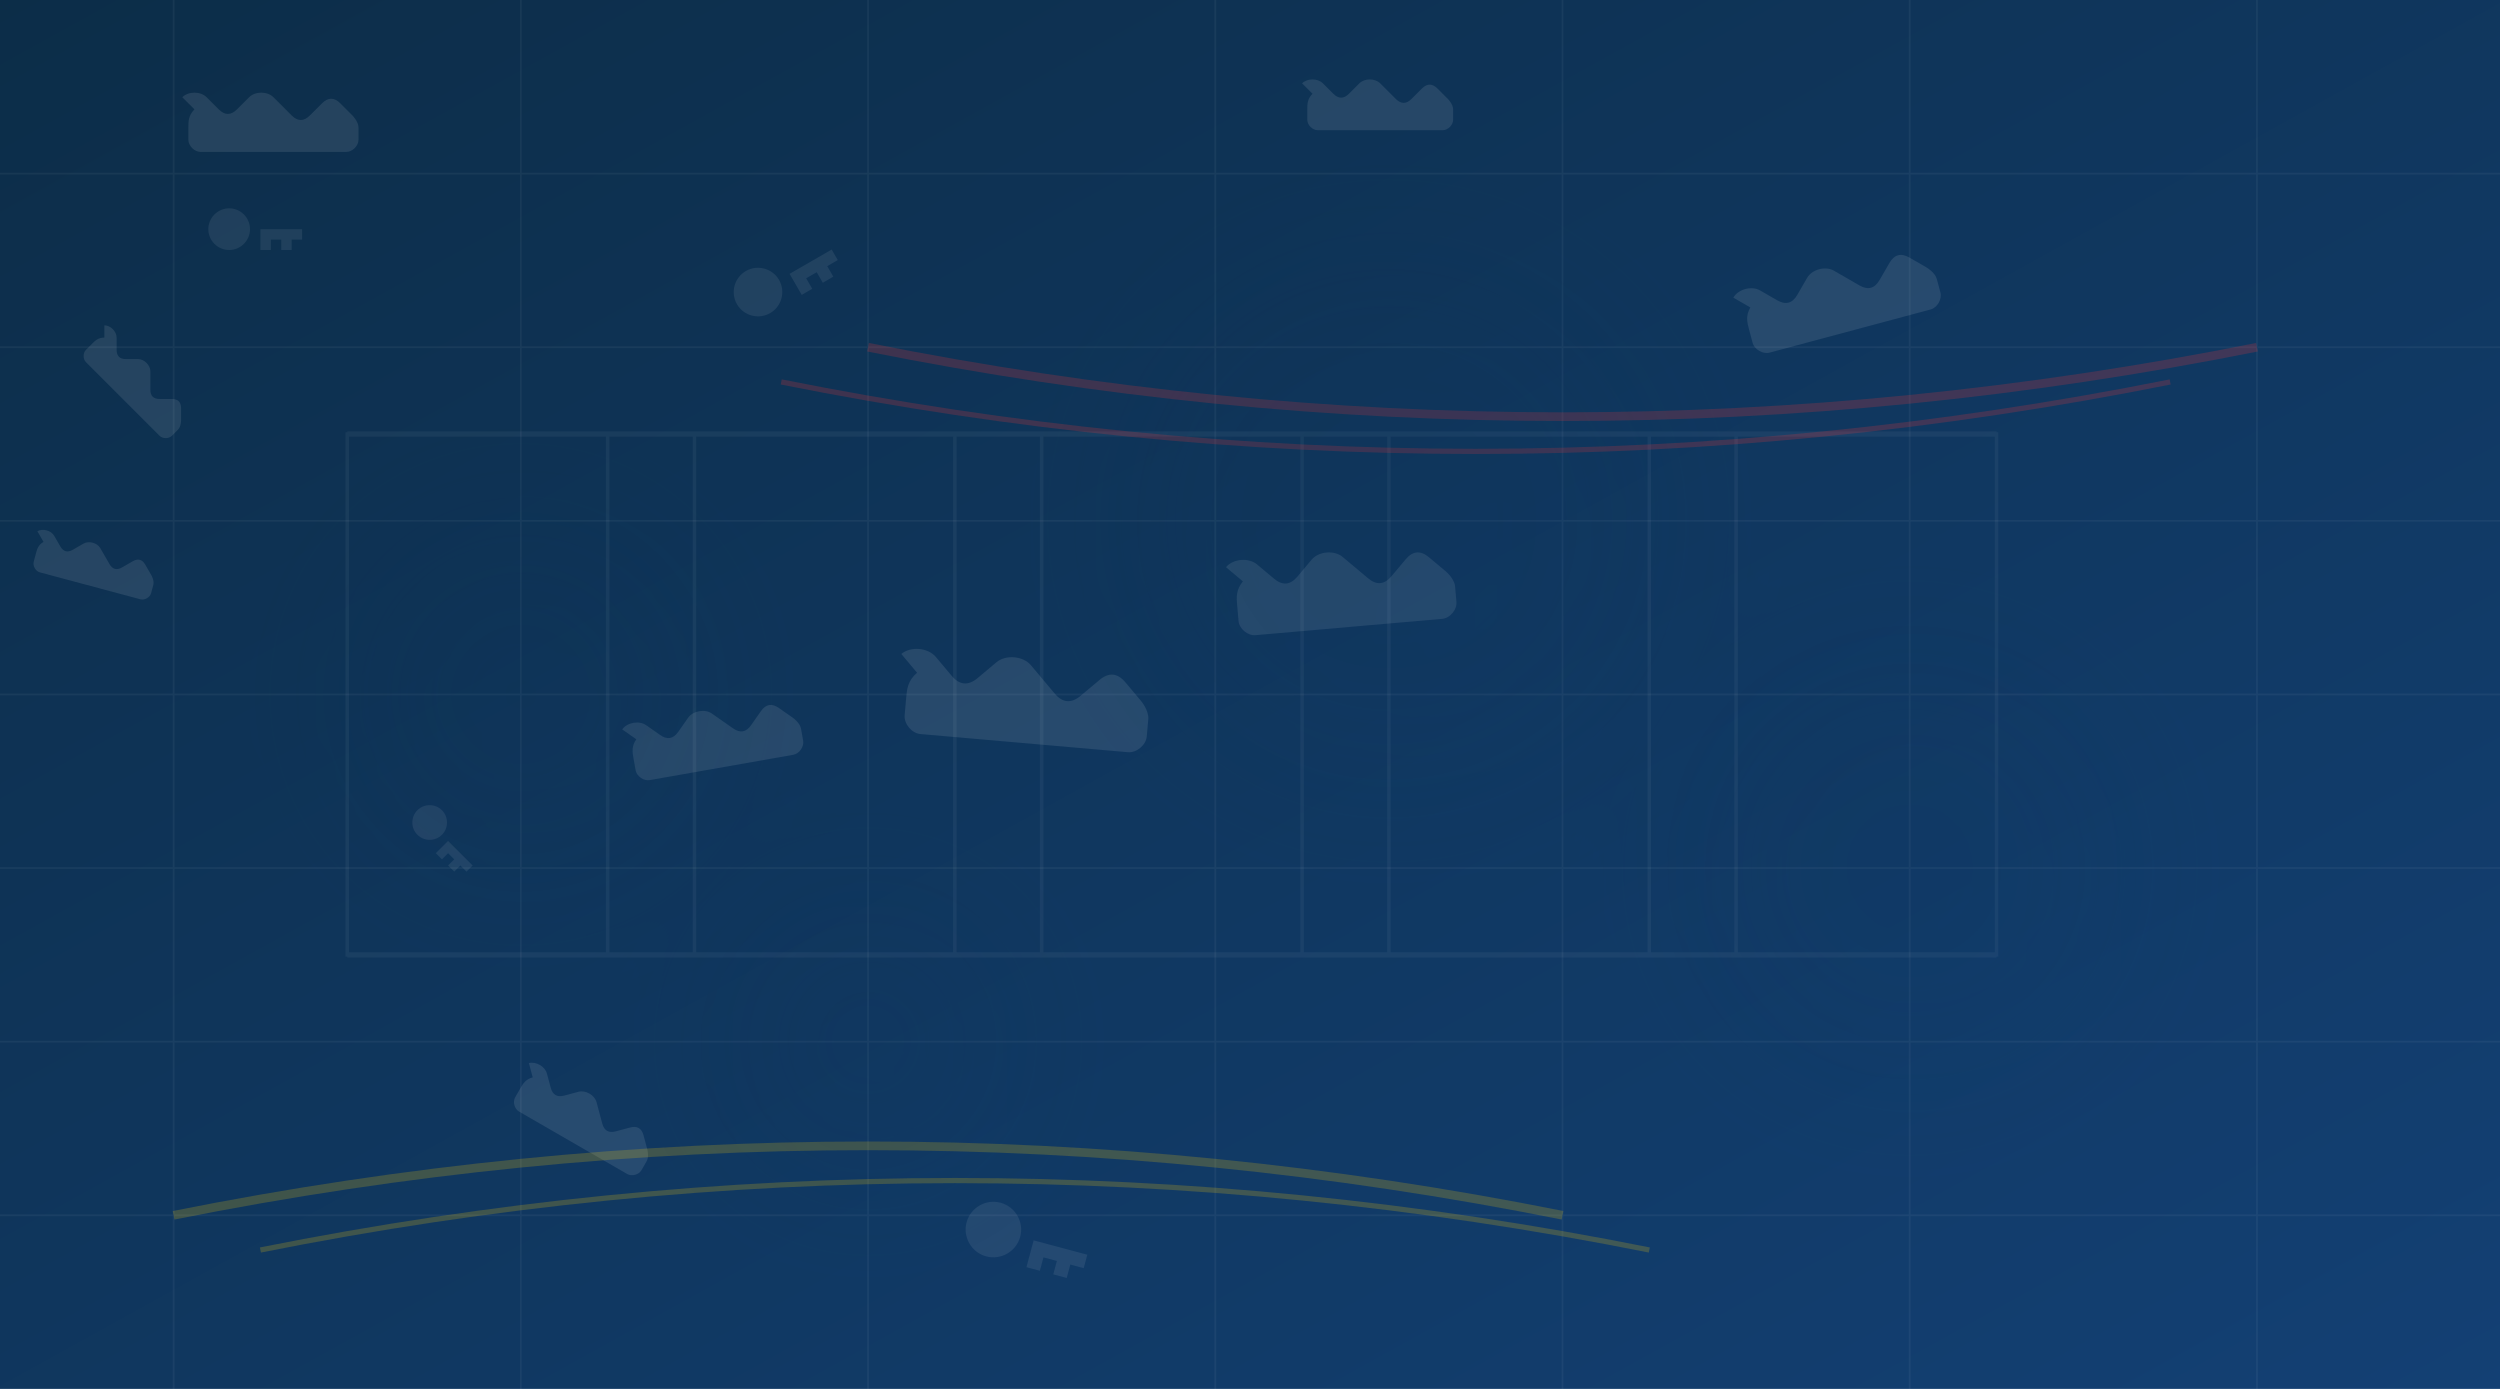
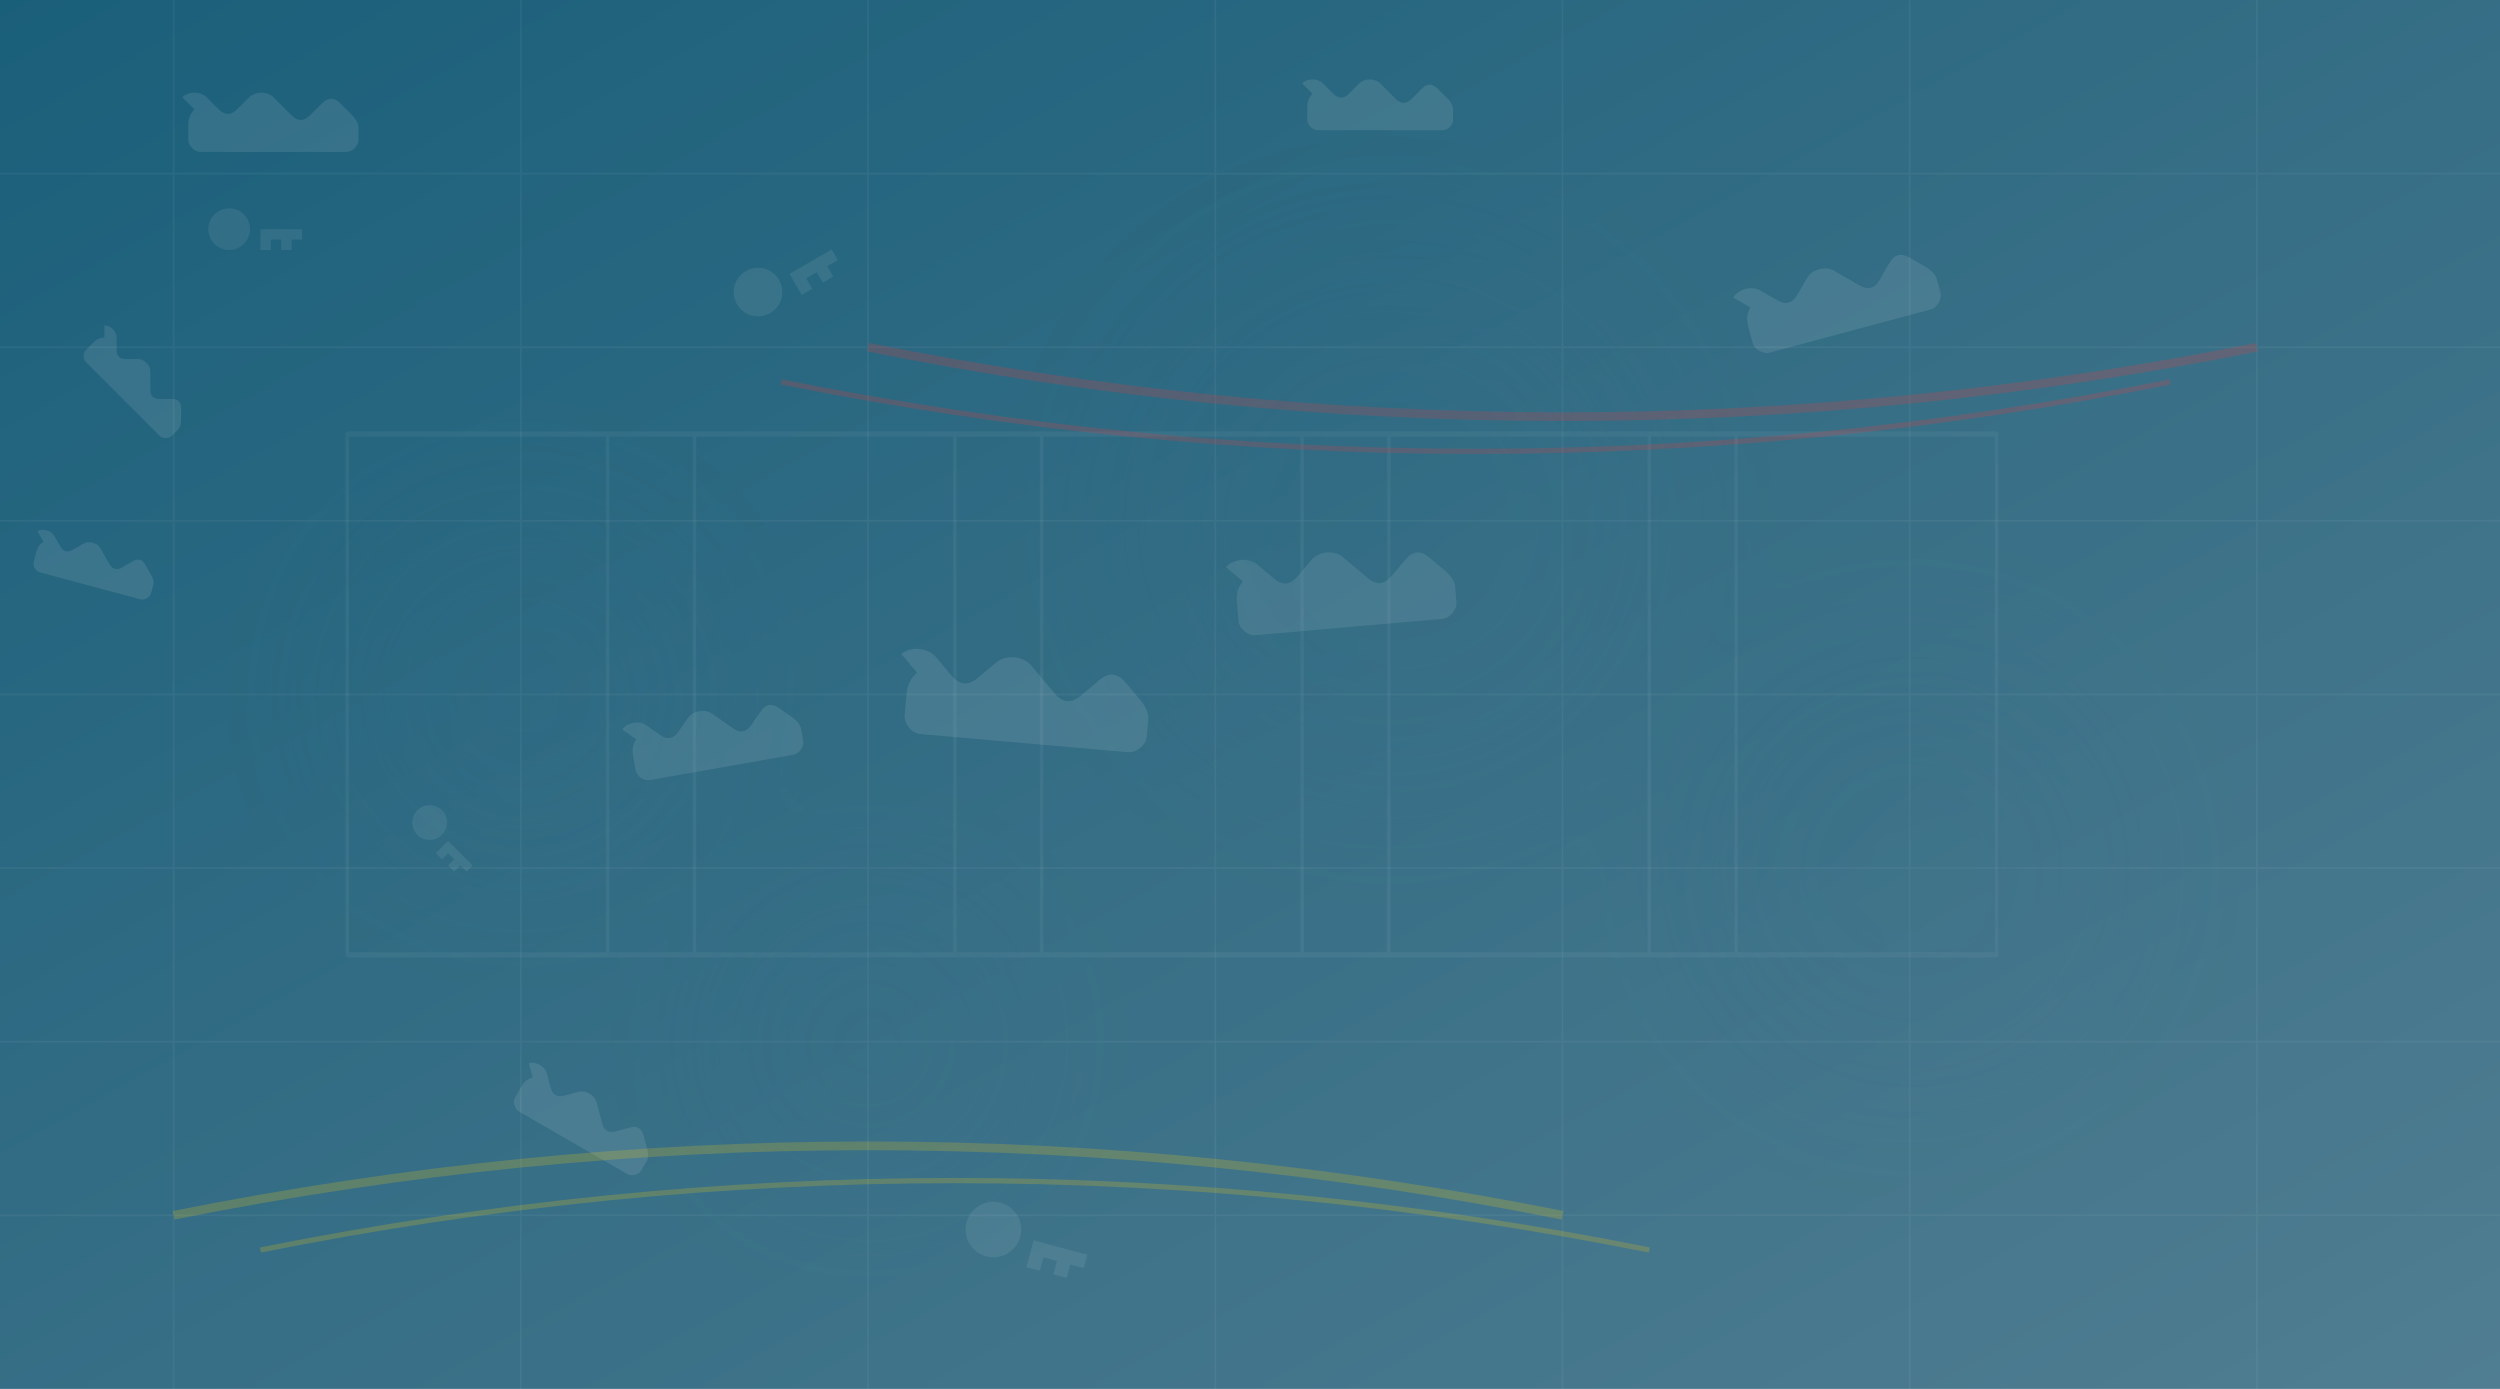
<svg xmlns="http://www.w3.org/2000/svg" width="1440" height="800" viewBox="0 0 1440 800">
  <defs>
    <linearGradient id="bgGradient" x1="0%" y1="0%" x2="100%" y2="100%">
-       <stop offset="0%" stop-color="#0c2d48" stop-opacity="1" />
-       <stop offset="100%" stop-color="#134074" stop-opacity="1" />
+       <stop offset="0%" stop-color="#1a5f7a" stop-opacity="1" />
+       <stop offset="100%" stop-color="#507d91" stop-opacity="1" />
    </linearGradient>
    <path id="carPath" d="M50,30 C55,25 65,25 70,30 L80,40 C85,45 90,45 95,40 L105,30 C110,25 120,25 125,30 L140,45 C145,50 150,50 155,45 L165,35 C170,30 175,30 180,35 L190,45 C190,45 195,50 195,55 L195,65 C195,70 190,75 185,75 L65,75 C60,75 55,70 55,65 L55,55 C55,50 55,45 60,40 L50,30 Z" />
    <path id="keyPath" d="M20,40 C9,40 0,31 0,20 C0,9 9,0 20,0 C31,0 40,9 40,20 C40,31 31,40 20,40 Z M30,20 L90,20 L90,30 L80,30 L80,40 L70,40 L70,30 L60,30 L60,40 L50,40 L50,20 Z" />
  </defs>
  <rect width="100%" height="100%" fill="url(#bgGradient)" />
  <g opacity="0.05">
    <line x1="0" y1="100" x2="1440" y2="100" stroke="#ffffff" stroke-width="1" />
    <line x1="0" y1="200" x2="1440" y2="200" stroke="#ffffff" stroke-width="1" />
    <line x1="0" y1="300" x2="1440" y2="300" stroke="#ffffff" stroke-width="1" />
    <line x1="0" y1="400" x2="1440" y2="400" stroke="#ffffff" stroke-width="1" />
    <line x1="0" y1="500" x2="1440" y2="500" stroke="#ffffff" stroke-width="1" />
    <line x1="0" y1="600" x2="1440" y2="600" stroke="#ffffff" stroke-width="1" />
    <line x1="0" y1="700" x2="1440" y2="700" stroke="#ffffff" stroke-width="1" />
    <line x1="100" y1="0" x2="100" y2="800" stroke="#ffffff" stroke-width="1" />
    <line x1="300" y1="0" x2="300" y2="800" stroke="#ffffff" stroke-width="1" />
    <line x1="500" y1="0" x2="500" y2="800" stroke="#ffffff" stroke-width="1" />
    <line x1="700" y1="0" x2="700" y2="800" stroke="#ffffff" stroke-width="1" />
    <line x1="900" y1="0" x2="900" y2="800" stroke="#ffffff" stroke-width="1" />
    <line x1="1100" y1="0" x2="1100" y2="800" stroke="#ffffff" stroke-width="1" />
    <line x1="1300" y1="0" x2="1300" y2="800" stroke="#ffffff" stroke-width="1" />
  </g>
  <g opacity="0.1">
    <use href="#carPath" x="100" y="50" fill="#ffffff" transform="scale(0.7)" />
    <use href="#carPath" x="300" y="150" fill="#ffffff" transform="scale(0.5) rotate(45)" />
    <use href="#carPath" x="800" y="100" fill="#ffffff" transform="scale(0.8) rotate(-20)" />
    <use href="#carPath" x="1200" y="50" fill="#ffffff" transform="scale(0.6)" />
    <use href="#carPath" x="150" y="550" fill="#ffffff" transform="scale(0.5) rotate(15)" />
    <use href="#carPath" x="350" y="650" fill="#ffffff" transform="scale(0.7) rotate(-10)" />
    <use href="#carPath" x="900" y="600" fill="#ffffff" transform="scale(0.6) rotate(30)" />
    <use href="#carPath" x="1100" y="500" fill="#ffffff" transform="scale(0.8) rotate(-15)" />
    <use href="#carPath" x="500" y="300" fill="#ffffff" transform="scale(1) rotate(5)" />
    <use href="#carPath" x="700" y="400" fill="#ffffff" transform="scale(0.9) rotate(-5)" />
  </g>
  <g opacity="0.08">
    <use href="#keyPath" x="200" y="200" fill="#ffffff" transform="scale(0.6)" />
    <use href="#keyPath" x="1000" y="300" fill="#ffffff" transform="scale(0.5) rotate(45)" />
    <use href="#keyPath" x="400" y="500" fill="#ffffff" transform="scale(0.7) rotate(-30)" />
    <use href="#keyPath" x="900" y="650" fill="#ffffff" transform="scale(0.8) rotate(15)" />
  </g>
  <g opacity="0.05">
    <rect x="200" y="250" width="150" height="300" stroke="#ffffff" fill="none" stroke-width="2" />
    <rect x="400" y="250" width="150" height="300" stroke="#ffffff" fill="none" stroke-width="2" />
    <rect x="600" y="250" width="150" height="300" stroke="#ffffff" fill="none" stroke-width="2" />
    <rect x="800" y="250" width="150" height="300" stroke="#ffffff" fill="none" stroke-width="2" />
    <rect x="1000" y="250" width="150" height="300" stroke="#ffffff" fill="none" stroke-width="2" />
    <line x1="200" y1="250" x2="1150" y2="250" stroke="#ffffff" stroke-width="3" />
    <line x1="200" y1="550" x2="1150" y2="550" stroke="#ffffff" stroke-width="3" />
  </g>
  <g opacity="0.2">
    <path d="M100,700 Q500,620 900,700" stroke="#ffcc00" stroke-width="5" fill="none" />
    <path d="M150,720 Q550,640 950,720" stroke="#ffcc00" stroke-width="3" fill="none" />
    <path d="M1300,200 Q900,280 500,200" stroke="#ff3333" stroke-width="5" fill="none" />
    <path d="M1250,220 Q850,300 450,220" stroke="#ff3333" stroke-width="3" fill="none" />
  </g>
  <g opacity="0.1">
    <circle cx="300" cy="400" r="100" fill="url(#bgGradient)" filter="blur(40px)" />
    <circle cx="800" cy="300" r="150" fill="url(#bgGradient)" filter="blur(40px)" />
    <circle cx="1100" cy="500" r="120" fill="url(#bgGradient)" filter="blur(40px)" />
    <circle cx="500" cy="600" r="80" fill="url(#bgGradient)" filter="blur(40px)" />
  </g>
</svg>
